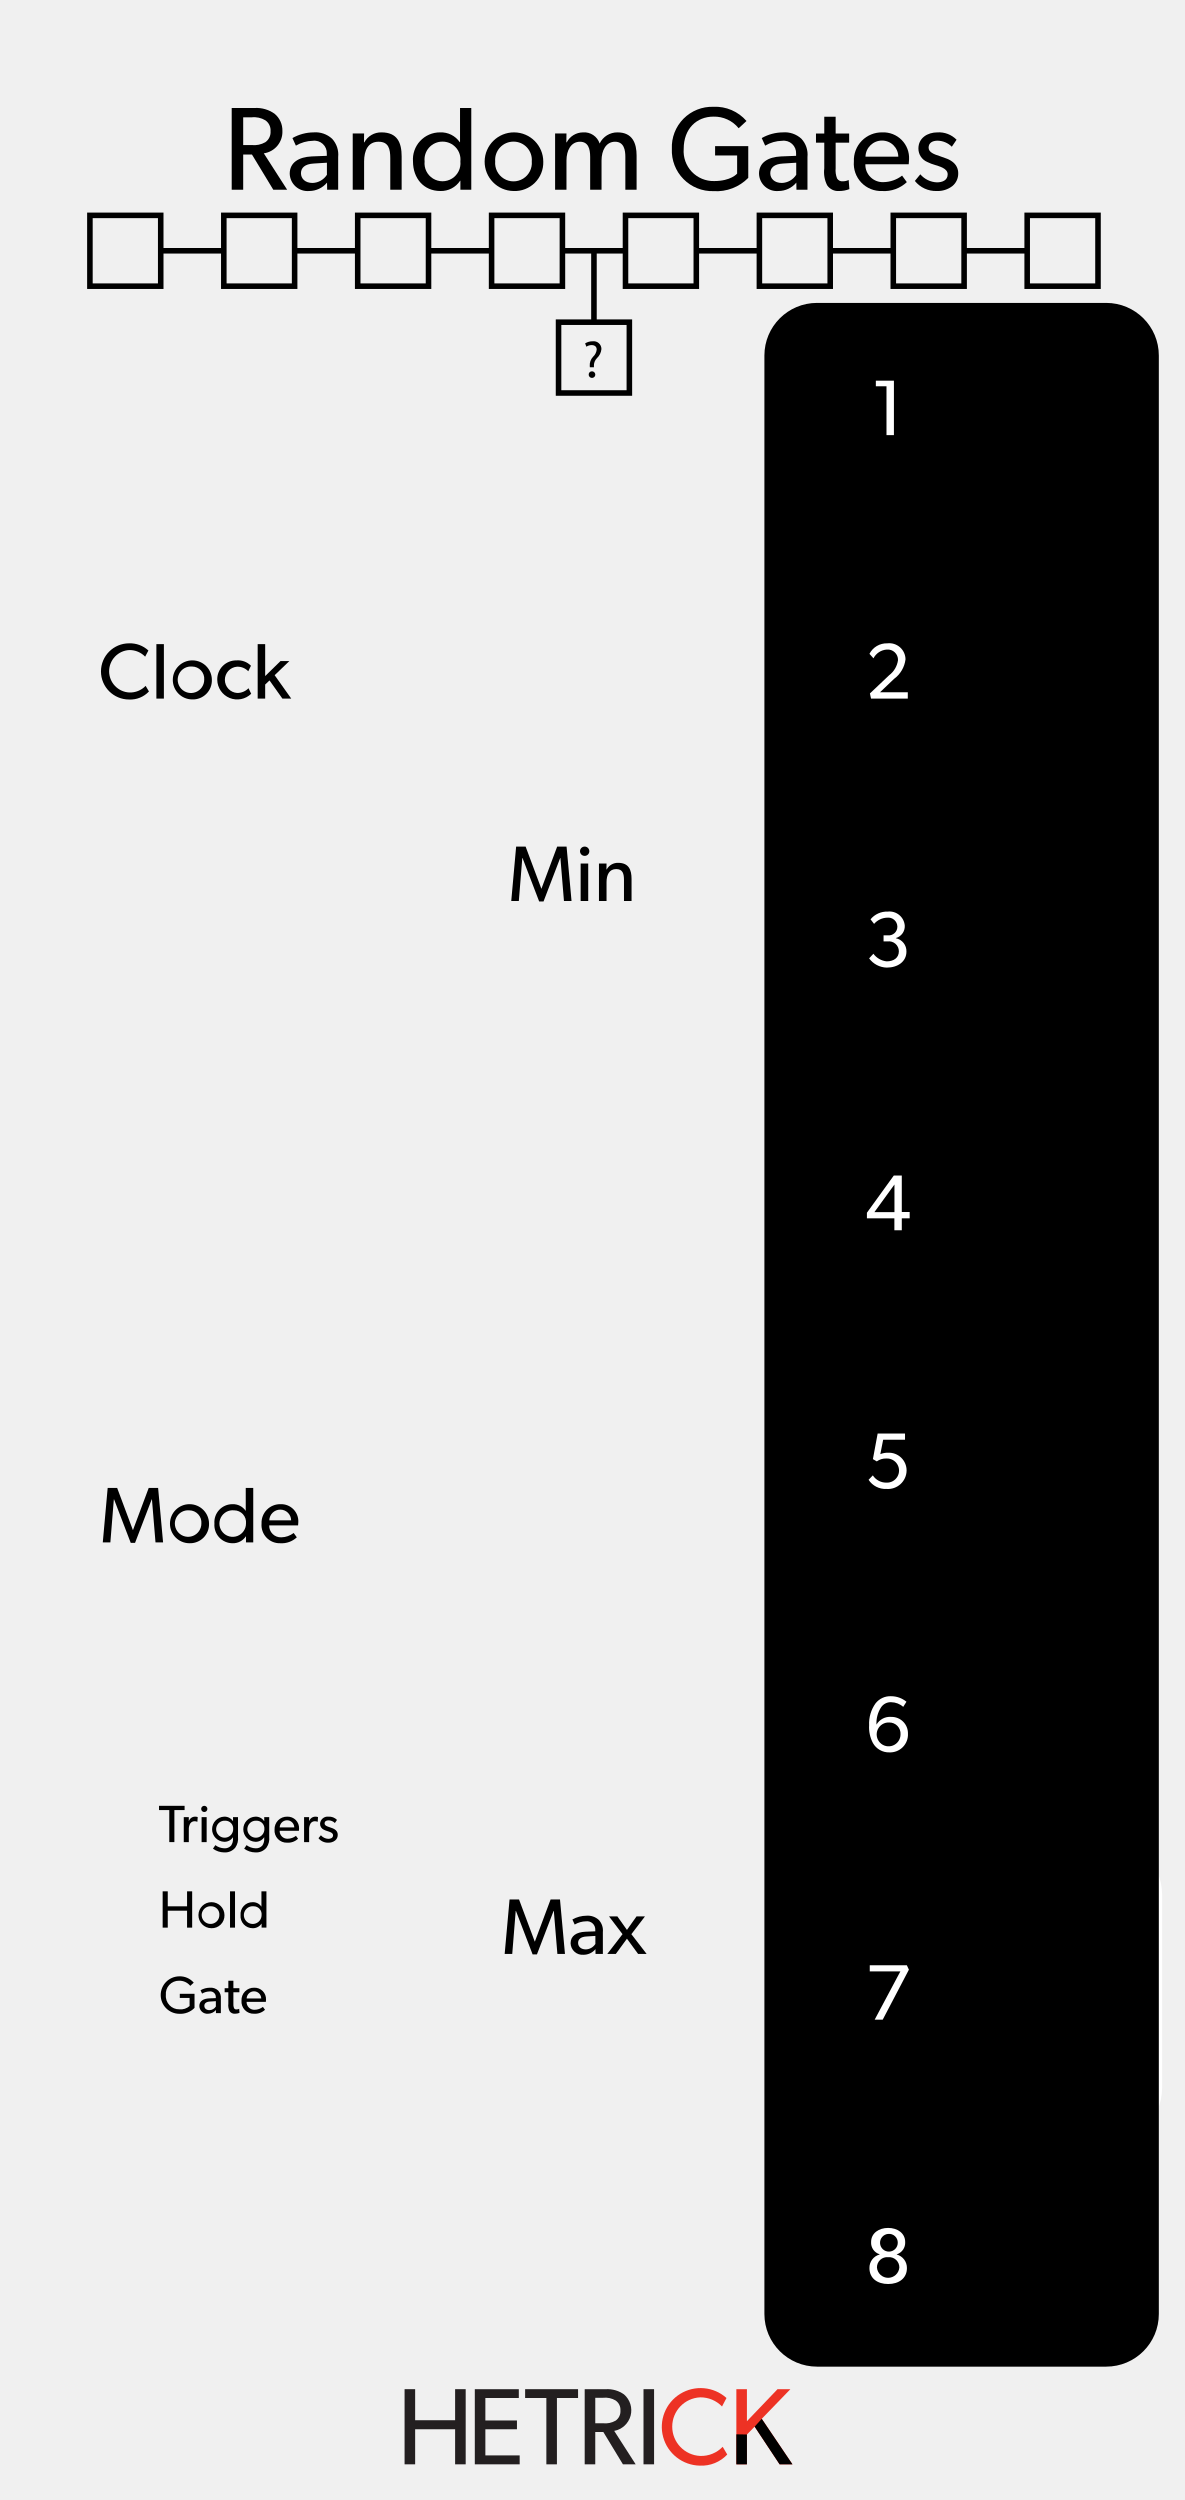
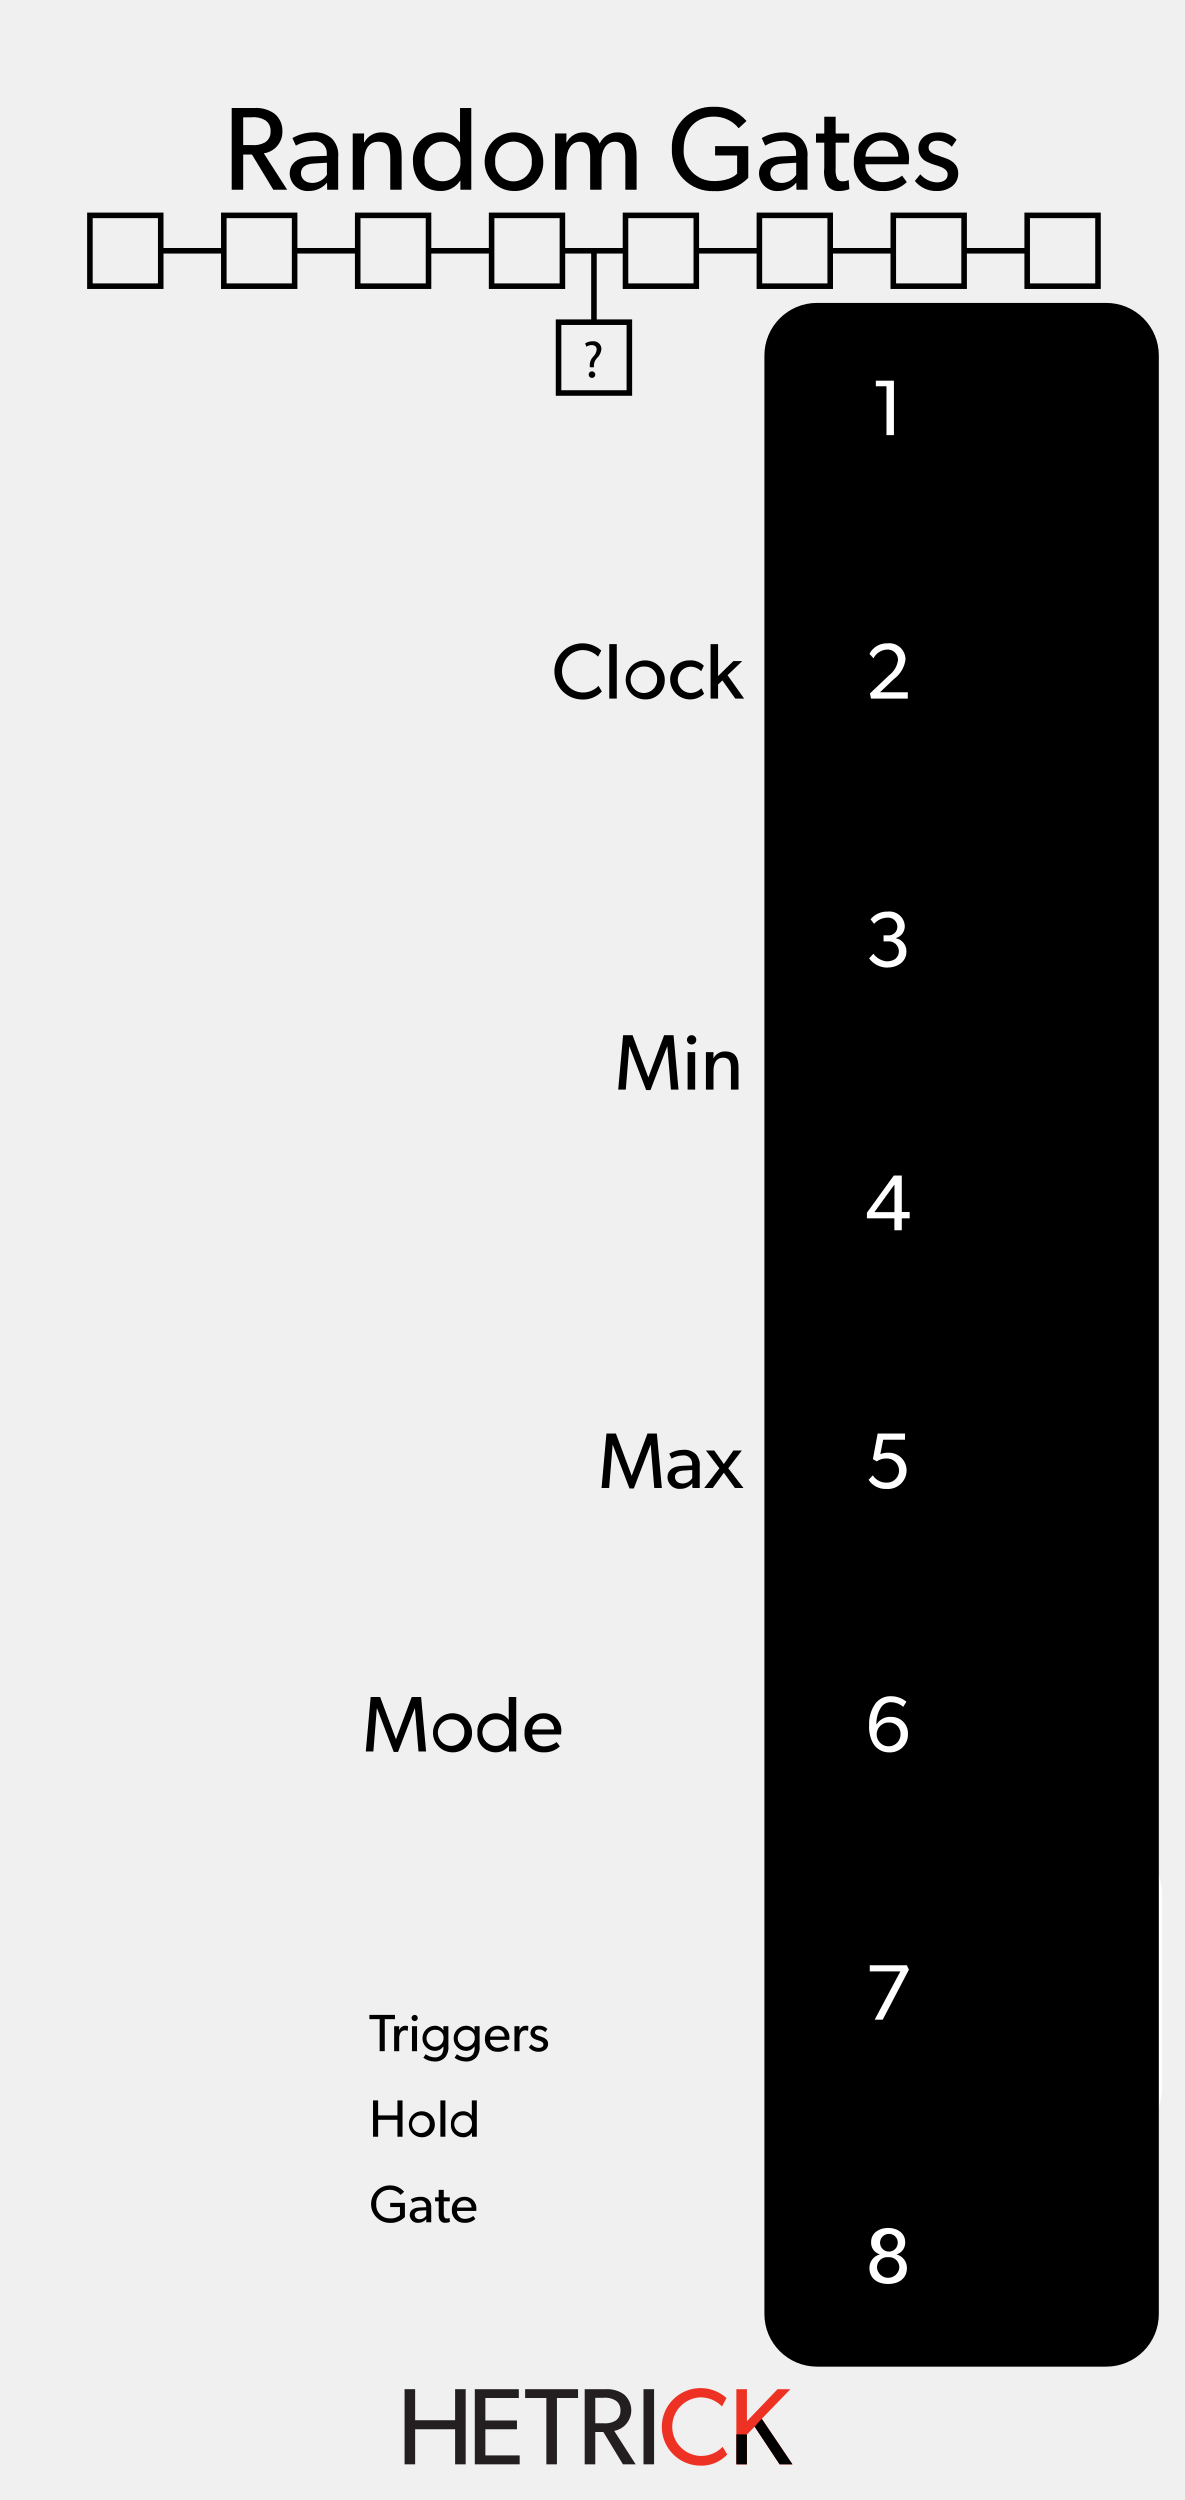
<svg xmlns="http://www.w3.org/2000/svg" id="svg8" width="180" height="380" viewBox="0 0 180 380">
  <g id="layer1">
    <path id="rect817" d="M0,0H180V380H0Z" transform="translate(0 0.00002)" style="fill: #f0f0f0" />
  </g>
  <g>
    <path d="M70.784,374.578H69.178v-5.331H63.102v5.331H61.496V363.155h1.606v4.719h6.076v-4.719h1.606Z" transform="translate(0 0.00002)" style="fill: #231f20" />
    <path d="M78.992,374.578H72.171V363.155h6.689v1.341H73.776v3.411h4.801v1.341h-4.801v3.973h5.215Z" transform="translate(0 0.00002)" style="fill: #231f20" />
    <path d="M87.865,364.496H84.653v10.083h-1.606V364.496H79.819v-1.341h8.046Z" transform="translate(0 0.00002)" style="fill: #231f20" />
    <path d="M96.622,374.578H94.685l-2.98-4.917H90.479v4.917h-1.606V363.155h3.228a4.373,4.373,0,0,1,2.748.795A3.185,3.185,0,0,1,93.36,369.496Zm-3.046-9.702a3.047,3.047,0,0,0-1.92-.414h-1.175v3.874h1.175a3.159,3.159,0,0,0,1.92-.397,1.727,1.727,0,0,0,.729-1.54A1.698,1.698,0,0,0,93.575,364.877Z" transform="translate(0 0.00002)" style="fill: #231f20" />
    <path d="M99.419,374.578H97.813V363.155h1.606Z" transform="translate(0 0.00002)" style="fill: #231f20" />
    <path d="M110.542,373.088a5.355,5.355,0,0,1-4.172,1.689,5.895,5.895,0,1,1,4.056-10.281l-.679,1.291a4.527,4.527,0,0,0-3.311-1.391,4.458,4.458,0,0,0,0,8.907,4.522,4.522,0,0,0,3.411-1.391Z" transform="translate(0 0.00002)" style="fill: #ed3224" />
    <path d="M120.452,374.578H118.499L114.707,368.85l-1.175,1.192v4.536h-1.606V363.155h1.606v4.868l4.652-4.868h1.954l-4.354,4.503Z" transform="translate(0 0.00002)" style="fill: #ed3224" />
    <path d="M120.452,374.578H118.499L114.707,368.85l-1.175,1.192v4.536h-1.606V370.019l1.606.023,1.175-1.192,1.076-1.192.616.914.497.737Z" transform="translate(0 0.00002)" />
  </g>
  <g>
    <path d="M43.645,28.836H41.539l-3.241-5.348H36.965v5.348H35.219V16.413h3.511a4.755,4.755,0,0,1,2.989.864,3.274,3.274,0,0,1,1.207,2.629,3.304,3.304,0,0,1-2.827,3.403ZM40.332,18.285a3.314,3.314,0,0,0-2.089-.45H36.965v4.213h1.278a3.437,3.437,0,0,0,2.089-.432,1.878,1.878,0,0,0,.792-1.674A1.847,1.847,0,0,0,40.332,18.285Z" transform="translate(0 0.00002)" />
    <path d="M51.402,28.836h-1.675l-.018-1.08a3.528,3.528,0,0,1-2.719,1.278,2.717,2.717,0,0,1-2.953-2.647c0-1.674,1.368-2.521,3.349-2.611l2.287-.09v-.342a1.877,1.877,0,0,0-2.125-1.944,5.257,5.257,0,0,0-2.575.738l-.522-1.152a6.587,6.587,0,0,1,3.205-.864,3.707,3.707,0,0,1,2.827.973,3.542,3.542,0,0,1,.918,2.772ZM49.691,24.731l-1.999.126c-1.386.072-1.944.666-1.944,1.476,0,.811.63,1.477,1.765,1.477a2.685,2.685,0,0,0,2.178-1.242Z" transform="translate(0 0.00002)" />
    <path d="M61.05,28.836H59.322V24.065c0-1.44-.252-2.521-1.783-2.521-1.602,0-2.196,1.35-2.196,2.989v4.303H53.614V20.284h1.729l-.018,1.351h.054a2.888,2.888,0,0,1,2.61-1.513c2.431,0,3.061,1.603,3.061,3.655Z" transform="translate(0 0.00002)" />
    <path d="M71.634,28.836H69.978V27.468h-.036a3.48,3.48,0,0,1-3.007,1.566c-2.539,0-4.159-1.945-4.159-4.483a4.104,4.104,0,0,1,4.123-4.43,3.455,3.455,0,0,1,2.989,1.495h.036V16.413h1.71Zm-4.375-7.31A2.72,2.72,0,0,0,64.54,24.533a2.734,2.734,0,1,0,5.438,0A2.72,2.72,0,0,0,67.259,21.526Z" transform="translate(0 0.00002)" />
    <path d="M78.059,29.035a4.457,4.457,0,1,1,4.52-4.447A4.336,4.336,0,0,1,78.059,29.035Zm0-7.508a2.782,2.782,0,0,0-2.791,3.007,2.792,2.792,0,1,0,5.563,0A2.779,2.779,0,0,0,78.059,21.526Z" transform="translate(0 0.00002)" />
    <path d="M96.763,28.836h-1.71v-4.987c0-.99-.18-2.305-1.566-2.305-1.368,0-2.053,1.314-2.053,2.845v4.447H89.705v-4.987c0-1.261-.306-2.305-1.549-2.305-1.368,0-2.052,1.314-2.052,2.845v4.447H84.375V20.284H86.104l-.018,1.351h.054a2.823,2.823,0,0,1,2.467-1.513,2.467,2.467,0,0,1,2.539,1.693,2.969,2.969,0,0,1,2.719-1.693c2.287,0,2.898,1.675,2.898,3.529Z" transform="translate(0 0.00002)" />
    <path d="M113.736,27.036a6.768,6.768,0,0,1-5.275,2.017,6.161,6.161,0,0,1-6.338-6.428,6.127,6.127,0,0,1,6.32-6.392,6.247,6.247,0,0,1,5.023,2.16l-1.188,1.099a4.779,4.779,0,0,0-3.835-1.765c-2.557,0-4.52,1.836-4.52,4.897a4.537,4.537,0,0,0,4.627,4.897c2.575,0,3.493-1.134,3.493-1.134V23.633h-3.349V22.21h5.041Z" transform="translate(0 0.00002)" />
    <path d="M122.735,28.836h-1.674l-.019-1.08a3.528,3.528,0,0,1-2.719,1.278,2.718,2.718,0,0,1-2.953-2.647c0-1.674,1.369-2.521,3.35-2.611l2.286-.09v-.342a1.876,1.876,0,0,0-2.124-1.944,5.256,5.256,0,0,0-2.575.738l-.522-1.152a6.594,6.594,0,0,1,3.205-.864,3.707,3.707,0,0,1,2.827.973,3.542,3.542,0,0,1,.918,2.772Zm-1.71-4.105-1.999.126c-1.387.072-1.944.666-1.944,1.476,0,.811.63,1.477,1.765,1.477a2.686,2.686,0,0,0,2.179-1.242Z" transform="translate(0 0.00002)" />
    <path d="M129.106,28.747a4.332,4.332,0,0,1-1.566.288,2.007,2.007,0,0,1-1.818-.882,4.464,4.464,0,0,1-.433-2.557V21.688H124.029V20.302h1.26V17.745h1.729v2.557h2.053v1.387h-2.053v3.871a3.373,3.373,0,0,0,.216,1.566.896.896,0,0,0,.883.432,2.083,2.083,0,0,0,.882-.198Z" transform="translate(0 0.00002)" />
    <path d="M138.125,24.965h-6.59A2.638,2.638,0,0,0,134.29,27.684a4.734,4.734,0,0,0,2.827-.99l.72.99a5.021,5.021,0,0,1-3.763,1.351,4.147,4.147,0,0,1-4.285-4.483,4.242,4.242,0,0,1,4.339-4.43,3.905,3.905,0,0,1,4.052,4.087A7.365,7.365,0,0,1,138.125,24.965ZM136.541,23.813a2.472,2.472,0,0,0-2.467-2.449,2.516,2.516,0,0,0-2.521,2.449Z" transform="translate(0 0.00002)" />
    <path d="M144.766,28.278a3.647,3.647,0,0,1-2.376.756,4.095,4.095,0,0,1-3.331-1.531l.828-1.008a3.51,3.51,0,0,0,2.521,1.225c.792,0,1.639-.288,1.639-1.225,0-.936-1.351-1.224-1.927-1.422a6.328,6.328,0,0,1-1.17-.45,2.205,2.205,0,0,1-1.351-2.052c0-1.585,1.368-2.449,2.881-2.449a3.742,3.742,0,0,1,2.917,1.117l-.721,1.062a3.136,3.136,0,0,0-2.16-.918c-.828,0-1.368.36-1.368,1.062,0,.703.828,1.008,1.674,1.279.469.162.792.27,1.152.414a3.274,3.274,0,0,1,.99.612,2.114,2.114,0,0,1,.685,1.584A2.433,2.433,0,0,1,144.766,28.278Z" transform="translate(0 0.00002)" />
  </g>
  <rect x="135" y="280" width="41.142" height="45.333" rx="8" ry="8" style="stroke: #fff;stroke-miterlimit: 10" />
  <rect x="116.189" y="46.042" width="59.953" height="313.687" rx="8" ry="8" />
  <g>
-     <path d="M22.64,105.103a3.88,3.88,0,0,1-3.022,1.224,4.27,4.27,0,0,1,0-8.54,4.1,4.1,0,0,1,2.938,1.091l-.492.936a3.279,3.279,0,0,0-2.398-1.007,3.23,3.23,0,0,0,0,6.453,3.276,3.276,0,0,0,2.471-1.008Z" transform="translate(0 0.00002)" />
-     <path d="M24.911,106.183H23.771V97.907h1.139Z" transform="translate(0 0.00002)" />
-     <path d="M29.194,106.314a2.969,2.969,0,1,1,3.01-2.962A2.888,2.888,0,0,1,29.194,106.314Zm0-5.001a2.016,2.016,0,1,0,1.847,2.003A1.853,1.853,0,0,0,29.194,101.313Z" transform="translate(0 0.00002)" />
-     <path d="M38.181,105.451a3.034,3.034,0,0,1-5.158-2.111,2.875,2.875,0,0,1,2.915-2.962,2.774,2.774,0,0,1,2.207.815l-.408.839a2.246,2.246,0,0,0-1.703-.695,2.002,2.002,0,0,0,.012,3.994,2.368,2.368,0,0,0,1.728-.72Z" transform="translate(0 0.00002)" />
-     <path d="M44.265,106.183H42.921l-1.955-2.758-.659.624v2.135H39.167V97.907h1.14v4.857l2.326-2.279h1.344l-2.231,2.146Z" transform="translate(0 0.00002)" />
+     <path d="M91.48,105.103a3.882,3.882,0,0,1-3.023,1.224,4.271,4.271,0,1,1,2.939-7.448l-.492.936a3.279,3.279,0,0,0-2.398-1.007,3.23,3.23,0,0,0,0,6.453,3.274,3.274,0,0,0,2.47-1.008Z" transform="translate(0 0.00002)" />
+     <path d="M93.751,106.183H92.611V97.907H93.751Z" transform="translate(0 0.00002)" />
+     <path d="M98.034,106.314a2.969,2.969,0,1,1,3.011-2.962A2.888,2.888,0,0,1,98.034,106.314Zm0-5.001a2.016,2.016,0,1,0,1.847,2.003A1.853,1.853,0,0,0,98.034,101.313Z" transform="translate(0 0.00002)" />
+     <path d="M107.021,105.451a3.035,3.035,0,0,1-5.158-2.111,2.876,2.876,0,0,1,2.915-2.962,2.769,2.769,0,0,1,2.206.815l-.407.839a2.248,2.248,0,0,0-1.703-.695,2.002,2.002,0,0,0,.013,3.994,2.367,2.367,0,0,0,1.727-.72Z" transform="translate(0 0.00002)" />
+     <path d="M113.105,106.183h-1.344l-1.955-2.758-.66.624v2.135h-1.139V97.907h1.139v4.857l2.328-2.279h1.342l-2.23,2.146Z" transform="translate(0 0.00002)" />
  </g>
  <g>
-     <path d="M28.058,275.131H26.506V280H25.731v-4.869H24.172v-.647h3.886Z" transform="translate(0 0.00002)" />
-     <path d="M30.002,276.906H29.971a1.003,1.003,0,0,0-.416-.08.798.798,0,0,0-.624.319,1.695,1.695,0,0,0-.231.96V280h-.768v-3.798h.768l-.008.584h.024a.992.992,0,0,1,.936-.655,1.08,1.08,0,0,1,.4.063Z" transform="translate(0 0.00002)" />
-     <path d="M31.027,275.427a.472.472,0,1,1,.496-.472A.471.471,0,0,1,31.027,275.427ZM31.411,280h-.768v-3.798h.768Z" transform="translate(0 0.00002)" />
-     <path d="M36.178,279.201a2.411,2.411,0,0,1-.416,1.639,2.008,2.008,0,0,1-1.695.728A2.919,2.919,0,0,1,32.371,281l.36-.536a2.402,2.402,0,0,0,1.359.479,1.27,1.27,0,0,0,1.039-.415,1.708,1.708,0,0,0,.288-1.063v-.192h-.017a1.523,1.523,0,0,1-1.327.68,1.912,1.912,0,0,1,0-3.821,1.517,1.517,0,0,1,1.327.671h.024l-.008-.6h.76Zm-1.943-2.455a1.294,1.294,0,1,0,1.207,1.295A1.186,1.186,0,0,0,34.234,276.746Z" transform="translate(0 0.00002)" />
-     <path d="M40.922,279.201a2.411,2.411,0,0,1-.416,1.639,2.008,2.008,0,0,1-1.695.728A2.919,2.919,0,0,1,37.115,281l.36-.536a2.402,2.402,0,0,0,1.359.479,1.27,1.27,0,0,0,1.039-.415,1.708,1.708,0,0,0,.288-1.063v-.192h-.017a1.523,1.523,0,0,1-1.327.68,1.912,1.912,0,0,1,0-3.821,1.517,1.517,0,0,1,1.327.671h.024l-.008-.6h.76Zm-1.943-2.455a1.294,1.294,0,1,0,1.207,1.295A1.186,1.186,0,0,0,38.979,276.746Z" transform="translate(0 0.00002)" />
-     <path d="M45.433,278.281H42.507a1.17,1.17,0,0,0,1.223,1.207,2.105,2.105,0,0,0,1.256-.439l.319.439a2.229,2.229,0,0,1-1.671.6,1.842,1.842,0,0,1-1.903-1.99,1.884,1.884,0,0,1,1.928-1.967,1.734,1.734,0,0,1,1.799,1.814A3.267,3.267,0,0,1,45.433,278.281Zm-.703-.512a1.098,1.098,0,0,0-1.096-1.088,1.117,1.117,0,0,0-1.119,1.088Z" transform="translate(0 0.00002)" />
-     <path d="M48.29,276.906h-.032a.999.999,0,0,0-.416-.08.797.797,0,0,0-.623.319,1.683,1.683,0,0,0-.232.96V280h-.768v-3.798h.768l-.008.584h.024a.991.991,0,0,1,.936-.655,1.071,1.071,0,0,1,.399.063Z" transform="translate(0 0.00002)" />
-     <path d="M50.945,279.752a1.614,1.614,0,0,1-1.056.336,1.816,1.816,0,0,1-1.479-.68l.367-.447a1.561,1.561,0,0,0,1.12.544c.352,0,.728-.128.728-.544s-.6-.544-.855-.632a2.814,2.814,0,0,1-.521-.2.978.978,0,0,1-.6-.911,1.15,1.15,0,0,1,1.279-1.087,1.663,1.663,0,0,1,1.296.495l-.32.472a1.394,1.394,0,0,0-.959-.407c-.368,0-.607.159-.607.472,0,.312.367.447.743.567.208.072.352.12.512.184a1.454,1.454,0,0,1,.439.272.935.935,0,0,1,.304.703A1.078,1.078,0,0,1,50.945,279.752Z" transform="translate(0 0.00002)" />
-     <path d="M29.209,293h-.775v-2.574H25.499V293h-.775v-5.517H25.499v2.278h2.935V287.483H29.209Z" transform="translate(0 0.00002)" />
-     <path d="M32.114,293.088a1.979,1.979,0,1,1,2.007-1.975A1.926,1.926,0,0,1,32.114,293.088Zm0-3.334a1.344,1.344,0,1,0,1.23,1.335A1.236,1.236,0,0,0,32.114,289.754Z" transform="translate(0 0.00002)" />
-     <path d="M35.723,293h-.76v-5.517h.76Z" transform="translate(0 0.00002)" />
-     <path d="M40.498,293h-.736v-.607h-.016a1.544,1.544,0,0,1-1.335.695,1.841,1.841,0,0,1-1.848-1.99,1.822,1.822,0,0,1,1.831-1.967,1.533,1.533,0,0,1,1.327.663h.017V287.483H40.498Zm-1.943-3.246a1.347,1.347,0,1,0,1.207,1.335A1.207,1.207,0,0,0,38.555,289.754Z" transform="translate(0 0.00002)" />
-     <path d="M29.568,305.201a3.007,3.007,0,0,1-2.342.896,2.847,2.847,0,0,1-.008-5.693,2.771,2.771,0,0,1,2.231.96l-.528.487a2.121,2.121,0,0,0-1.703-.783,1.988,1.988,0,0,0-2.007,2.175,2.015,2.015,0,0,0,2.055,2.175,1.992,1.992,0,0,0,1.551-.504v-1.224h-1.487v-.632h2.238Z" transform="translate(0 0.00002)" />
-     <path d="M33.57,306h-.744l-.008-.479a1.567,1.567,0,0,1-1.207.567,1.206,1.206,0,0,1-1.312-1.175c0-.744.607-1.119,1.487-1.159l1.016-.04v-.152a.834.834,0,0,0-.944-.863,2.33,2.33,0,0,0-1.143.328l-.232-.512a2.926,2.926,0,0,1,1.424-.384,1.646,1.646,0,0,1,1.255.432,1.572,1.572,0,0,1,.408,1.231Zm-.76-1.822-.888.056c-.615.032-.863.296-.863.655,0,.36.279.656.783.656a1.194,1.194,0,0,0,.968-.552Z" transform="translate(0 0.00002)" />
-     <path d="M36.402,305.96a1.926,1.926,0,0,1-.696.128.892.892,0,0,1-.808-.392,1.986,1.986,0,0,1-.191-1.135v-1.735h-.56V302.21H34.707V301.075h.768V302.21h.911v.616h-.911v1.719a1.49,1.49,0,0,0,.096.695.398.398,0,0,0,.392.192.929.929,0,0,0,.393-.088Z" transform="translate(0 0.00002)" />
-     <path d="M40.409,304.281H37.483a1.17,1.17,0,0,0,1.223,1.207,2.105,2.105,0,0,0,1.256-.439l.319.439a2.229,2.229,0,0,1-1.671.6,1.842,1.842,0,0,1-1.903-1.99,1.884,1.884,0,0,1,1.928-1.967,1.734,1.734,0,0,1,1.799,1.814A3.267,3.267,0,0,1,40.409,304.281Zm-.703-.512a1.098,1.098,0,0,0-1.096-1.088,1.117,1.117,0,0,0-1.119,1.088Z" transform="translate(0 0.00002)" />
+     <path d="M60.034,306.911H58.483v4.869h-.775v-4.869H56.148v-.647h3.886Z" transform="translate(0 0.00002)" />
+     <path d="M61.979,308.687h-.031a1.003,1.003,0,0,0-.416-.08.798.798,0,0,0-.624.319,1.695,1.695,0,0,0-.231.96v1.895H59.908v-3.798h.768l-.008.584h.024a.992.992,0,0,1,.936-.655,1.08,1.08,0,0,1,.4.063Z" transform="translate(0 0.00002)" />
+     <path d="M63.004,307.207a.472.472,0,1,1,.496-.472A.471.471,0,0,1,63.004,307.207Zm.384,4.573h-.768v-3.798h.768Z" transform="translate(0 0.00002)" />
+     <path d="M68.154,310.981a2.411,2.411,0,0,1-.416,1.639,2.008,2.008,0,0,1-1.695.728,2.919,2.919,0,0,1-1.695-.567l.36-.536a2.402,2.402,0,0,0,1.359.479,1.27,1.27,0,0,0,1.039-.415,1.708,1.708,0,0,0,.288-1.063v-.192h-.017a1.523,1.523,0,0,1-1.327.68,1.912,1.912,0,0,1,0-3.821,1.517,1.517,0,0,1,1.327.671h.024l-.008-.6h.76Zm-1.943-2.455a1.294,1.294,0,1,0,1.207,1.295A1.186,1.186,0,0,0,66.211,308.526Z" transform="translate(0 0.00002)" />
+     <path d="M72.898,310.981a2.411,2.411,0,0,1-.416,1.639,2.008,2.008,0,0,1-1.695.728,2.919,2.919,0,0,1-1.695-.567l.36-.536a2.402,2.402,0,0,0,1.359.479,1.27,1.27,0,0,0,1.039-.415,1.708,1.708,0,0,0,.288-1.063v-.192h-.017a1.523,1.523,0,0,1-1.327.68,1.912,1.912,0,0,1,0-3.821,1.517,1.517,0,0,1,1.327.671h.024l-.008-.6h.76Zm-1.943-2.455a1.294,1.294,0,1,0,1.207,1.295A1.186,1.186,0,0,0,70.955,308.526Z" transform="translate(0 0.00002)" />
+     <path d="M77.409,310.062H74.483a1.17,1.17,0,0,0,1.223,1.207,2.105,2.105,0,0,0,1.256-.439l.319.439a2.229,2.229,0,0,1-1.671.6,1.842,1.842,0,0,1-1.903-1.99,1.884,1.884,0,0,1,1.928-1.967,1.734,1.734,0,0,1,1.799,1.814A3.267,3.267,0,0,1,77.409,310.062Zm-.703-.512a1.098,1.098,0,0,0-1.096-1.088,1.117,1.117,0,0,0-1.119,1.088Z" transform="translate(0 0.00002)" />
+     <path d="M80.267,308.687h-.032a.999.999,0,0,0-.416-.08.797.797,0,0,0-.623.319,1.683,1.683,0,0,0-.232.96v1.895h-.768v-3.798h.768l-.008.584h.024a.991.991,0,0,1,.936-.655,1.071,1.071,0,0,1,.399.063Z" transform="translate(0 0.00002)" />
+     <path d="M82.922,311.532a1.614,1.614,0,0,1-1.056.336,1.816,1.816,0,0,1-1.479-.68l.367-.447a1.561,1.561,0,0,0,1.12.544c.352,0,.728-.128.728-.544s-.6-.544-.855-.632a2.814,2.814,0,0,1-.521-.2.978.978,0,0,1-.6-.911,1.15,1.15,0,0,1,1.279-1.087,1.663,1.663,0,0,1,1.296.495l-.32.472a1.394,1.394,0,0,0-.959-.407c-.368,0-.607.159-.607.472,0,.312.367.447.743.567.208.072.352.12.512.184a1.454,1.454,0,0,1,.439.272.935.935,0,0,1,.304.703A1.078,1.078,0,0,1,82.922,311.532Z" transform="translate(0 0.00002)" />
+     <path d="M61.186,324.78h-.775v-2.574H57.476v2.574H56.7v-5.517h.775V321.542h2.935v-2.278h.775Z" transform="translate(0 0.00002)" />
+     <path d="M64.091,324.868a1.979,1.979,0,1,1,2.007-1.975A1.926,1.926,0,0,1,64.091,324.868Zm0-3.334a1.344,1.344,0,1,0,1.23,1.335A1.236,1.236,0,0,0,64.091,321.534Z" transform="translate(0 0.00002)" />
+     <path d="M67.699,324.78h-.76v-5.517h.76Z" transform="translate(0 0.00002)" />
+     <path d="M72.475,324.78h-.736v-.607h-.016a1.544,1.544,0,0,1-1.335.695A1.841,1.841,0,0,1,68.54,322.878a1.822,1.822,0,0,1,1.831-1.967,1.533,1.533,0,0,1,1.327.663h.017v-2.311h.76Zm-1.943-3.246a1.347,1.347,0,1,0,1.207,1.335A1.207,1.207,0,0,0,70.531,321.534Z" transform="translate(0 0.00002)" />
+     <path d="M61.545,336.981a3.007,3.007,0,0,1-2.342.896,2.847,2.847,0,0,1-.008-5.693,2.771,2.771,0,0,1,2.231.96l-.528.487a2.121,2.121,0,0,0-1.703-.783,1.988,1.988,0,0,0-2.007,2.175,2.015,2.015,0,0,0,2.055,2.175,1.992,1.992,0,0,0,1.551-.504v-1.224h-1.487v-.632h2.238Z" transform="translate(0 0.00002)" />
+     <path d="M65.547,337.78h-.744l-.008-.479a1.567,1.567,0,0,1-1.207.567,1.206,1.206,0,0,1-1.312-1.175c0-.744.607-1.119,1.487-1.159l1.016-.04v-.152a.834.834,0,0,0-.944-.863,2.33,2.33,0,0,0-1.143.328l-.232-.512a2.926,2.926,0,0,1,1.424-.384,1.646,1.646,0,0,1,1.255.432,1.572,1.572,0,0,1,.408,1.231Zm-.76-1.822-.888.056c-.615.032-.863.296-.863.655,0,.36.279.656.783.656a1.194,1.194,0,0,0,.968-.552Z" transform="translate(0 0.00002)" />
+     <path d="M68.379,337.74a1.926,1.926,0,0,1-.696.128.892.892,0,0,1-.808-.392,1.986,1.986,0,0,1-.191-1.135v-1.735H66.124v-.616h.56v-1.135h.768v1.135h.911v.616h-.911v1.719a1.49,1.49,0,0,0,.096.695.398.398,0,0,0,.392.192.929.929,0,0,0,.393-.088Z" transform="translate(0 0.00002)" />
+     <path d="M72.386,336.062H69.46a1.17,1.17,0,0,0,1.223,1.207,2.105,2.105,0,0,0,1.256-.439l.319.439a2.229,2.229,0,0,1-1.671.6,1.842,1.842,0,0,1-1.903-1.99,1.884,1.884,0,0,1,1.928-1.967,1.734,1.734,0,0,1,1.799,1.814A3.267,3.267,0,0,1,72.386,336.062Zm-.703-.512a1.098,1.098,0,0,0-1.096-1.088,1.117,1.117,0,0,0-1.119,1.088Z" transform="translate(0 0.00002)" />
  </g>
  <g>
    <path d="M135.875,66.139h-1.128V58.715h-1.619v-.852H135.875Z" transform="translate(0 0.00002)" style="fill: #fff" />
    <path d="M137.984,106.183h-5.589l-.168-.78,2.927-2.771a3.459,3.459,0,0,0,1.343-2.291,1.563,1.563,0,0,0-1.703-1.607,2.45,2.45,0,0,0-2.026,1.331l-.611-.684a2.948,2.948,0,0,1,2.71-1.595,2.475,2.475,0,0,1,2.771,2.435,4.325,4.325,0,0,1-1.751,2.975l-2.123,2.027h4.222Z" transform="translate(0 0.00002)" style="fill: #fff" />
    <path d="M134.794,147.076a3.409,3.409,0,0,1-2.687-1.403l.647-.708a2.879,2.879,0,0,0,2.015,1.163c1.08,0,1.859-.54,1.859-1.535a1.517,1.517,0,0,0-1.715-1.499h-.612v-.923h.612a1.321,1.321,0,0,0,1.487-1.343,1.392,1.392,0,0,0-1.56-1.343,2.739,2.739,0,0,0-1.979.947l-.54-.696a3.226,3.226,0,0,1,2.614-1.175,2.333,2.333,0,0,1,2.591,2.147,1.859,1.859,0,0,1-1.344,1.871v.036a2.004,2.004,0,0,1,1.596,2.027C137.78,146.152,136.473,147.076,134.794,147.076Z" transform="translate(0 0.00002)" style="fill: #fff" />
    <path d="M138.271,185.189h-1.199V187h-1.127v-1.811h-4.174v-.852l4.09-5.661h1.211v5.553h1.199Zm-2.314-.947v-4.198l-3.046,4.198Z" transform="translate(0 0.00002)" style="fill: #fff" />
    <path d="M134.746,226.32a3.061,3.061,0,0,1-2.723-1.392l.648-.671a2.407,2.407,0,0,0,2.062,1.104,1.837,1.837,0,1,0,0-3.67,2.356,2.356,0,0,0-1.463.443l-.588-.348.72-3.886h4.161v.936h-3.322l-.432,2.194a2.906,2.906,0,0,1,1.176-.216,2.694,2.694,0,0,1,2.818,2.711A2.842,2.842,0,0,1,134.746,226.32Z" transform="translate(0 0.00002)" style="fill: #fff" />
    <path d="M135.19,266.364a2.781,2.781,0,0,1-2.507-1.427,5.118,5.118,0,0,1-.576-2.699,5.27,5.27,0,0,1,.972-3.322,2.84,2.84,0,0,1,2.375-1.091,3.648,3.648,0,0,1,2.326.84l-.491.779a2.803,2.803,0,0,0-1.823-.708,1.745,1.745,0,0,0-1.535.768,4.375,4.375,0,0,0-.707,2.639,2.366,2.366,0,0,1,2.242-1.175,2.489,2.489,0,0,1,2.543,2.542A2.716,2.716,0,0,1,135.19,266.364Zm-.024-4.545a1.813,1.813,0,1,0,1.715,1.811A1.697,1.697,0,0,0,135.166,261.819Z" transform="translate(0 0.00002)" style="fill: #fff" />
    <path d="M138.152,299.39l-3.982,7.604h-1.223l3.909-7.34h-4.653v-.936h5.637Z" transform="translate(0 0.00002)" style="fill: #fff" />
    <path d="M134.998,347.17c-1.632,0-2.843-.863-2.843-2.423a2.082,2.082,0,0,1,1.547-2.062v-.036a1.832,1.832,0,0,1-1.295-1.859c0-1.367,1.199-2.146,2.591-2.146,1.391,0,2.59.779,2.59,2.146a1.851,1.851,0,0,1-1.283,1.871v.024a2.106,2.106,0,0,1,1.548,2.062C137.853,346.307,136.629,347.17,134.998,347.17Zm0-4.078a1.554,1.554,0,0,0-1.703,1.571,1.709,1.709,0,0,0,3.406,0A1.555,1.555,0,0,0,134.998,343.092Zm0-3.538a1.348,1.348,0,1,0,1.463,1.344A1.324,1.324,0,0,0,134.998,339.554Z" transform="translate(0 0.00002)" style="fill: #fff" />
  </g>
  <g>
-     <path d="M86.873,136.956H85.722l-.54-6.537H85.146l-2.531,6.608h-.66l-2.53-6.608h-.036l-.528,6.537H77.71l.744-8.275h1.439l2.387,6.393h.024l2.387-6.393h1.427Z" transform="translate(0 0.00002)" />
-     <path d="M88.834,130.095a.708.708,0,1,1,.744-.708A.707.707,0,0,1,88.834,130.095Zm.576,6.86H88.258v-5.697h1.151Z" transform="translate(0 0.00002)" />
-     <path d="M95.996,136.956H94.845v-3.178c0-.959-.168-1.679-1.188-1.679-1.067,0-1.463.899-1.463,1.991v2.866H91.043v-5.697h1.151l-.013.899h.036a1.925,1.925,0,0,1,1.739-1.007c1.619,0,2.039,1.067,2.039,2.435Z" transform="translate(0 0.00002)" />
+     <path d="M103.131,165.623h-1.151l-.539-6.537h-.036l-2.531,6.608h-.659l-2.53-6.608h-.036l-.528,6.537H93.968l.744-8.275h1.439l2.387,6.393h.023l2.387-6.393H102.376Z" transform="translate(0 0.00002)" />
+     <path d="M105.092,158.762a.708.708,0,1,1,.743-.708A.707.707,0,0,1,105.092,158.762Zm.575,6.86h-1.151v-5.697H105.667Z" transform="translate(0 0.00002)" />
+     <path d="M112.253,165.623h-1.151v-3.178c0-.959-.168-1.679-1.188-1.679-1.067,0-1.463.899-1.463,1.991v2.866H107.3v-5.697h1.151l-.012.899h.035a1.925,1.925,0,0,1,1.739-1.007c1.619,0,2.039,1.067,2.039,2.435Z" transform="translate(0 0.00002)" />
  </g>
  <g>
-     <path d="M24.787,234.44H23.636l-.54-6.537h-.036l-2.531,6.608h-.66l-2.53-6.608h-.036l-.528,6.537H15.624l.744-8.275h1.439l2.387,6.393h.024l2.387-6.393h1.427Z" transform="translate(0 0.00002)" />
-     <path d="M28.762,234.572a2.969,2.969,0,1,1,3.011-2.963A2.888,2.888,0,0,1,28.762,234.572Zm0-5.001a2.016,2.016,0,1,0,1.848,2.003A1.853,1.853,0,0,0,28.762,229.571Z" transform="translate(0 0.00002)" />
-     <path d="M38.493,234.44H37.389v-.912h-.023a2.317,2.317,0,0,1-2.003,1.044,2.762,2.762,0,0,1-2.771-2.986,2.733,2.733,0,0,1,2.746-2.95,2.302,2.302,0,0,1,1.991.995H37.353V226.165h1.14Zm-2.914-4.869a2.02,2.02,0,1,0,1.811,2.003A1.812,1.812,0,0,0,35.579,229.571Z" transform="translate(0 0.00002)" />
-     <path d="M45.309,231.861H40.919a1.756,1.756,0,0,0,1.835,1.812,3.15,3.15,0,0,0,1.883-.66l.479.66a3.347,3.347,0,0,1-2.507.899,2.762,2.762,0,0,1-2.854-2.986,2.825,2.825,0,0,1,2.89-2.95,2.601,2.601,0,0,1,2.699,2.722A4.925,4.925,0,0,1,45.309,231.861Zm-1.056-.768a1.646,1.646,0,0,0-1.644-1.631,1.676,1.676,0,0,0-1.679,1.631Z" transform="translate(0 0.00002)" />
+     <path d="M64.764,266.221H63.612l-.54-6.537h-.036l-2.531,6.608h-.66l-2.53-6.608h-.036L56.752,266.221H55.601l.744-8.275h1.439l2.387,6.393h.024l2.387-6.393H64.008Z" transform="translate(0 0.00002)" />
+     <path d="M68.739,266.353a2.969,2.969,0,1,1,3.011-2.963A2.888,2.888,0,0,1,68.739,266.353Zm0-5.001a2.016,2.016,0,1,0,1.848,2.003A1.853,1.853,0,0,0,68.739,261.352Z" transform="translate(0 0.00002)" />
+     <path d="M78.469,266.221H77.366v-.912h-.023a2.317,2.317,0,0,1-2.003,1.044,2.762,2.762,0,0,1-2.771-2.986,2.733,2.733,0,0,1,2.746-2.95,2.302,2.302,0,0,1,1.991.995h.023v-3.466h1.14Zm-2.914-4.869a2.02,2.02,0,1,0,1.811,2.003A1.812,1.812,0,0,0,75.555,261.352Z" transform="translate(0 0.00002)" />
+     <path d="M85.286,263.642H80.896a1.756,1.756,0,0,0,1.835,1.812,3.15,3.15,0,0,0,1.883-.66l.479.66a3.347,3.347,0,0,1-2.507.899,2.762,2.762,0,0,1-2.854-2.986,2.825,2.825,0,0,1,2.89-2.95,2.601,2.601,0,0,1,2.699,2.722A4.925,4.925,0,0,1,85.286,263.642ZM84.23,262.874a1.646,1.646,0,0,0-1.644-1.631,1.676,1.676,0,0,0-1.679,1.631Z" transform="translate(0 0.00002)" />
  </g>
  <g>
-     <path d="M85.874,296.994H84.722l-.54-6.537h-.036l-2.531,6.608h-.66l-2.53-6.608h-.036l-.528,6.537H76.71l.744-8.275h1.439l2.387,6.393h.024l2.387-6.393h1.427Z" transform="translate(0 0.00002)" />
-     <path d="M91.636,296.994H90.521l-.012-.72a2.349,2.349,0,0,1-1.812.852,1.81,1.81,0,0,1-1.967-1.763c0-1.116.912-1.68,2.231-1.739l1.522-.061v-.228a1.25,1.25,0,0,0-1.415-1.295,3.496,3.496,0,0,0-1.715.491l-.348-.768a4.396,4.396,0,0,1,2.135-.575,2.469,2.469,0,0,1,1.883.647,2.358,2.358,0,0,1,.611,1.847Zm-1.139-2.734-1.332.084c-.923.048-1.295.443-1.295.983,0,.539.42.983,1.176.983a1.789,1.789,0,0,0,1.451-.828Z" transform="translate(0 0.00002)" />
-     <path d="M98.283,296.994H96.987l-1.69-2.315-1.691,2.315H92.311l2.314-2.999-2.051-2.698H93.846l1.451,2.051,1.451-2.051h1.283l-2.063,2.698Z" transform="translate(0 0.00002)" />
+     <path d="M100.599,226.177H99.447l-.539-6.537h-.036l-2.531,6.608h-.659l-2.53-6.608h-.036l-.528,6.537H91.436l.744-8.275h1.439l2.387,6.393h.023l2.387-6.393h1.428Z" transform="translate(0 0.00002)" />
+     <path d="M106.361,226.177h-1.115l-.012-.72a2.35,2.35,0,0,1-1.812.852,1.81,1.81,0,0,1-1.967-1.763c0-1.116.911-1.68,2.23-1.739l1.523-.061v-.228a1.25,1.25,0,0,0-1.415-1.295,3.496,3.496,0,0,0-1.715.491l-.348-.768a4.389,4.389,0,0,1,2.135-.575,2.469,2.469,0,0,1,1.883.647,2.358,2.358,0,0,1,.611,1.847Zm-1.14-2.734-1.331.084c-.923.048-1.295.443-1.295.983,0,.539.42.983,1.175.983a1.787,1.787,0,0,0,1.451-.828Z" transform="translate(0 0.00002)" />
+     <path d="M113.009,226.177h-1.295l-1.691-2.315-1.691,2.315h-1.295l2.314-2.999-2.051-2.698h1.271l1.451,2.051,1.451-2.051h1.283l-2.062,2.698Z" transform="translate(0 0.00002)" />
  </g>
  <rect x="13.666" y="32.736" width="10.764" height="10.764" style="fill: none;stroke: #000;stroke-miterlimit: 10;stroke-width: 0.844px" />
  <line x1="24.431" y1="38.118" x2="34.019" y2="38.118" style="fill: none;stroke: #000;stroke-miterlimit: 10;stroke-width: 0.844px" />
  <rect x="34.019" y="32.736" width="10.764" height="10.764" style="fill: none;stroke: #000;stroke-miterlimit: 10;stroke-width: 0.844px" />
  <line x1="44.783" y1="38.118" x2="54.371" y2="38.118" style="fill: none;stroke: #000;stroke-miterlimit: 10;stroke-width: 0.844px" />
  <rect x="54.371" y="32.736" width="10.764" height="10.764" style="fill: none;stroke: #000;stroke-miterlimit: 10;stroke-width: 0.844px" />
  <line x1="65.135" y1="38.118" x2="74.723" y2="38.118" style="fill: none;stroke: #000;stroke-miterlimit: 10;stroke-width: 0.844px" />
  <rect x="74.723" y="32.736" width="10.764" height="10.764" style="fill: none;stroke: #000;stroke-miterlimit: 10;stroke-width: 0.844px" />
  <line x1="85.487" y1="38.118" x2="95.075" y2="38.118" style="fill: none;stroke: #000;stroke-miterlimit: 10;stroke-width: 0.844px" />
  <rect x="95.075" y="32.736" width="10.764" height="10.764" style="fill: none;stroke: #000;stroke-miterlimit: 10;stroke-width: 0.844px" />
  <line x1="105.839" y1="38.118" x2="115.428" y2="38.118" style="fill: none;stroke: #000;stroke-miterlimit: 10;stroke-width: 0.844px" />
  <rect x="115.428" y="32.736" width="10.764" height="10.764" style="fill: none;stroke: #000;stroke-miterlimit: 10;stroke-width: 0.844px" />
  <line x1="126.192" y1="38.118" x2="135.78" y2="38.118" style="fill: none;stroke: #000;stroke-miterlimit: 10;stroke-width: 0.844px" />
  <rect x="135.78" y="32.736" width="10.764" height="10.764" style="fill: none;stroke: #000;stroke-miterlimit: 10;stroke-width: 0.844px" />
  <line x1="146.544" y1="38.118" x2="156.132" y2="38.118" style="fill: none;stroke: #000;stroke-miterlimit: 10;stroke-width: 0.844px" />
  <rect x="156.132" y="32.736" width="10.764" height="10.764" style="fill: none;stroke: #000;stroke-miterlimit: 10;stroke-width: 0.844px" />
  <rect x="84.899" y="48.972" width="10.764" height="10.764" style="fill: none;stroke: #000;stroke-miterlimit: 10;stroke-width: 0.844px" />
  <line x1="90.281" y1="38.118" x2="90.281" y2="48.972" style="fill: none;stroke: #000;stroke-miterlimit: 10;stroke-width: 0.844px" />
  <path d="M89.659,55.827l-.016-.208a1.836,1.836,0,0,1,.496-1.383,1.758,1.758,0,0,0,.56-1.096c0-.408-.256-.68-.76-.688a1.422,1.422,0,0,0-.808.248l-.192-.504a2.098,2.098,0,0,1,1.144-.32A1.182,1.182,0,0,1,91.418,53.052a2.163,2.163,0,0,1-.688,1.392,1.58,1.58,0,0,0-.456,1.175l.008.208Zm-.176,1.12a.473.473,0,0,1,.479-.504.5.5,0,1,1-.479.504Z" transform="translate(0 0.00002)" />
</svg>
